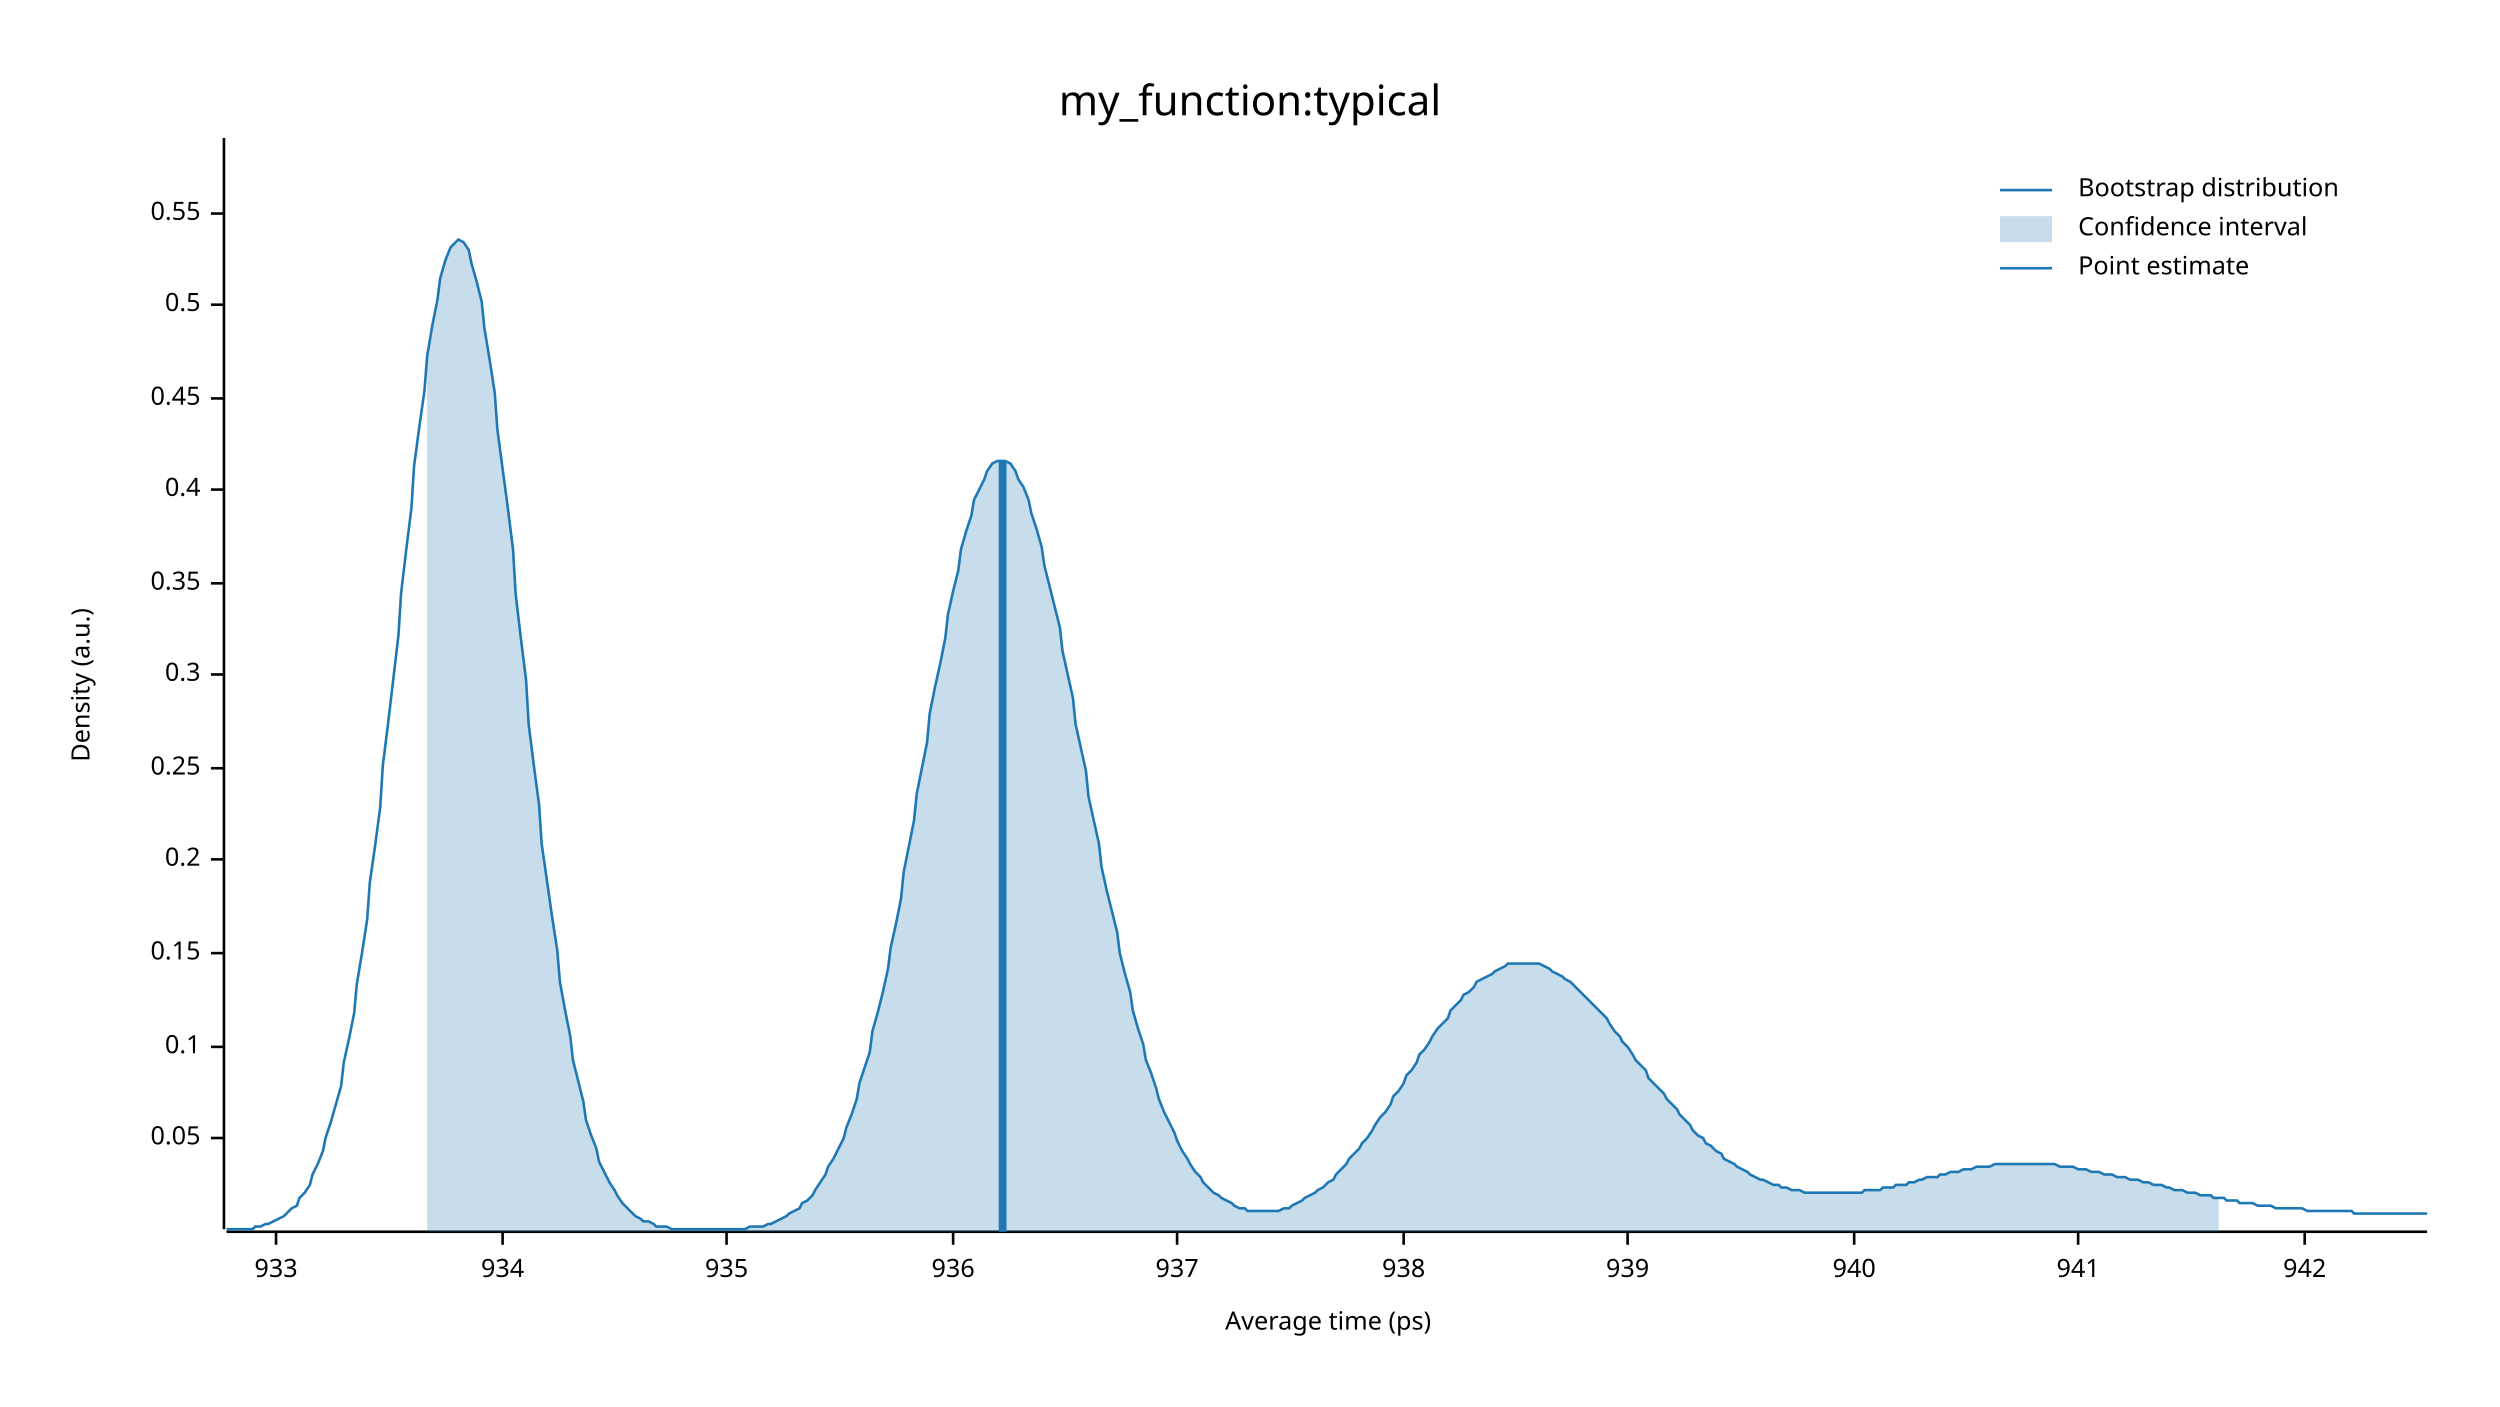
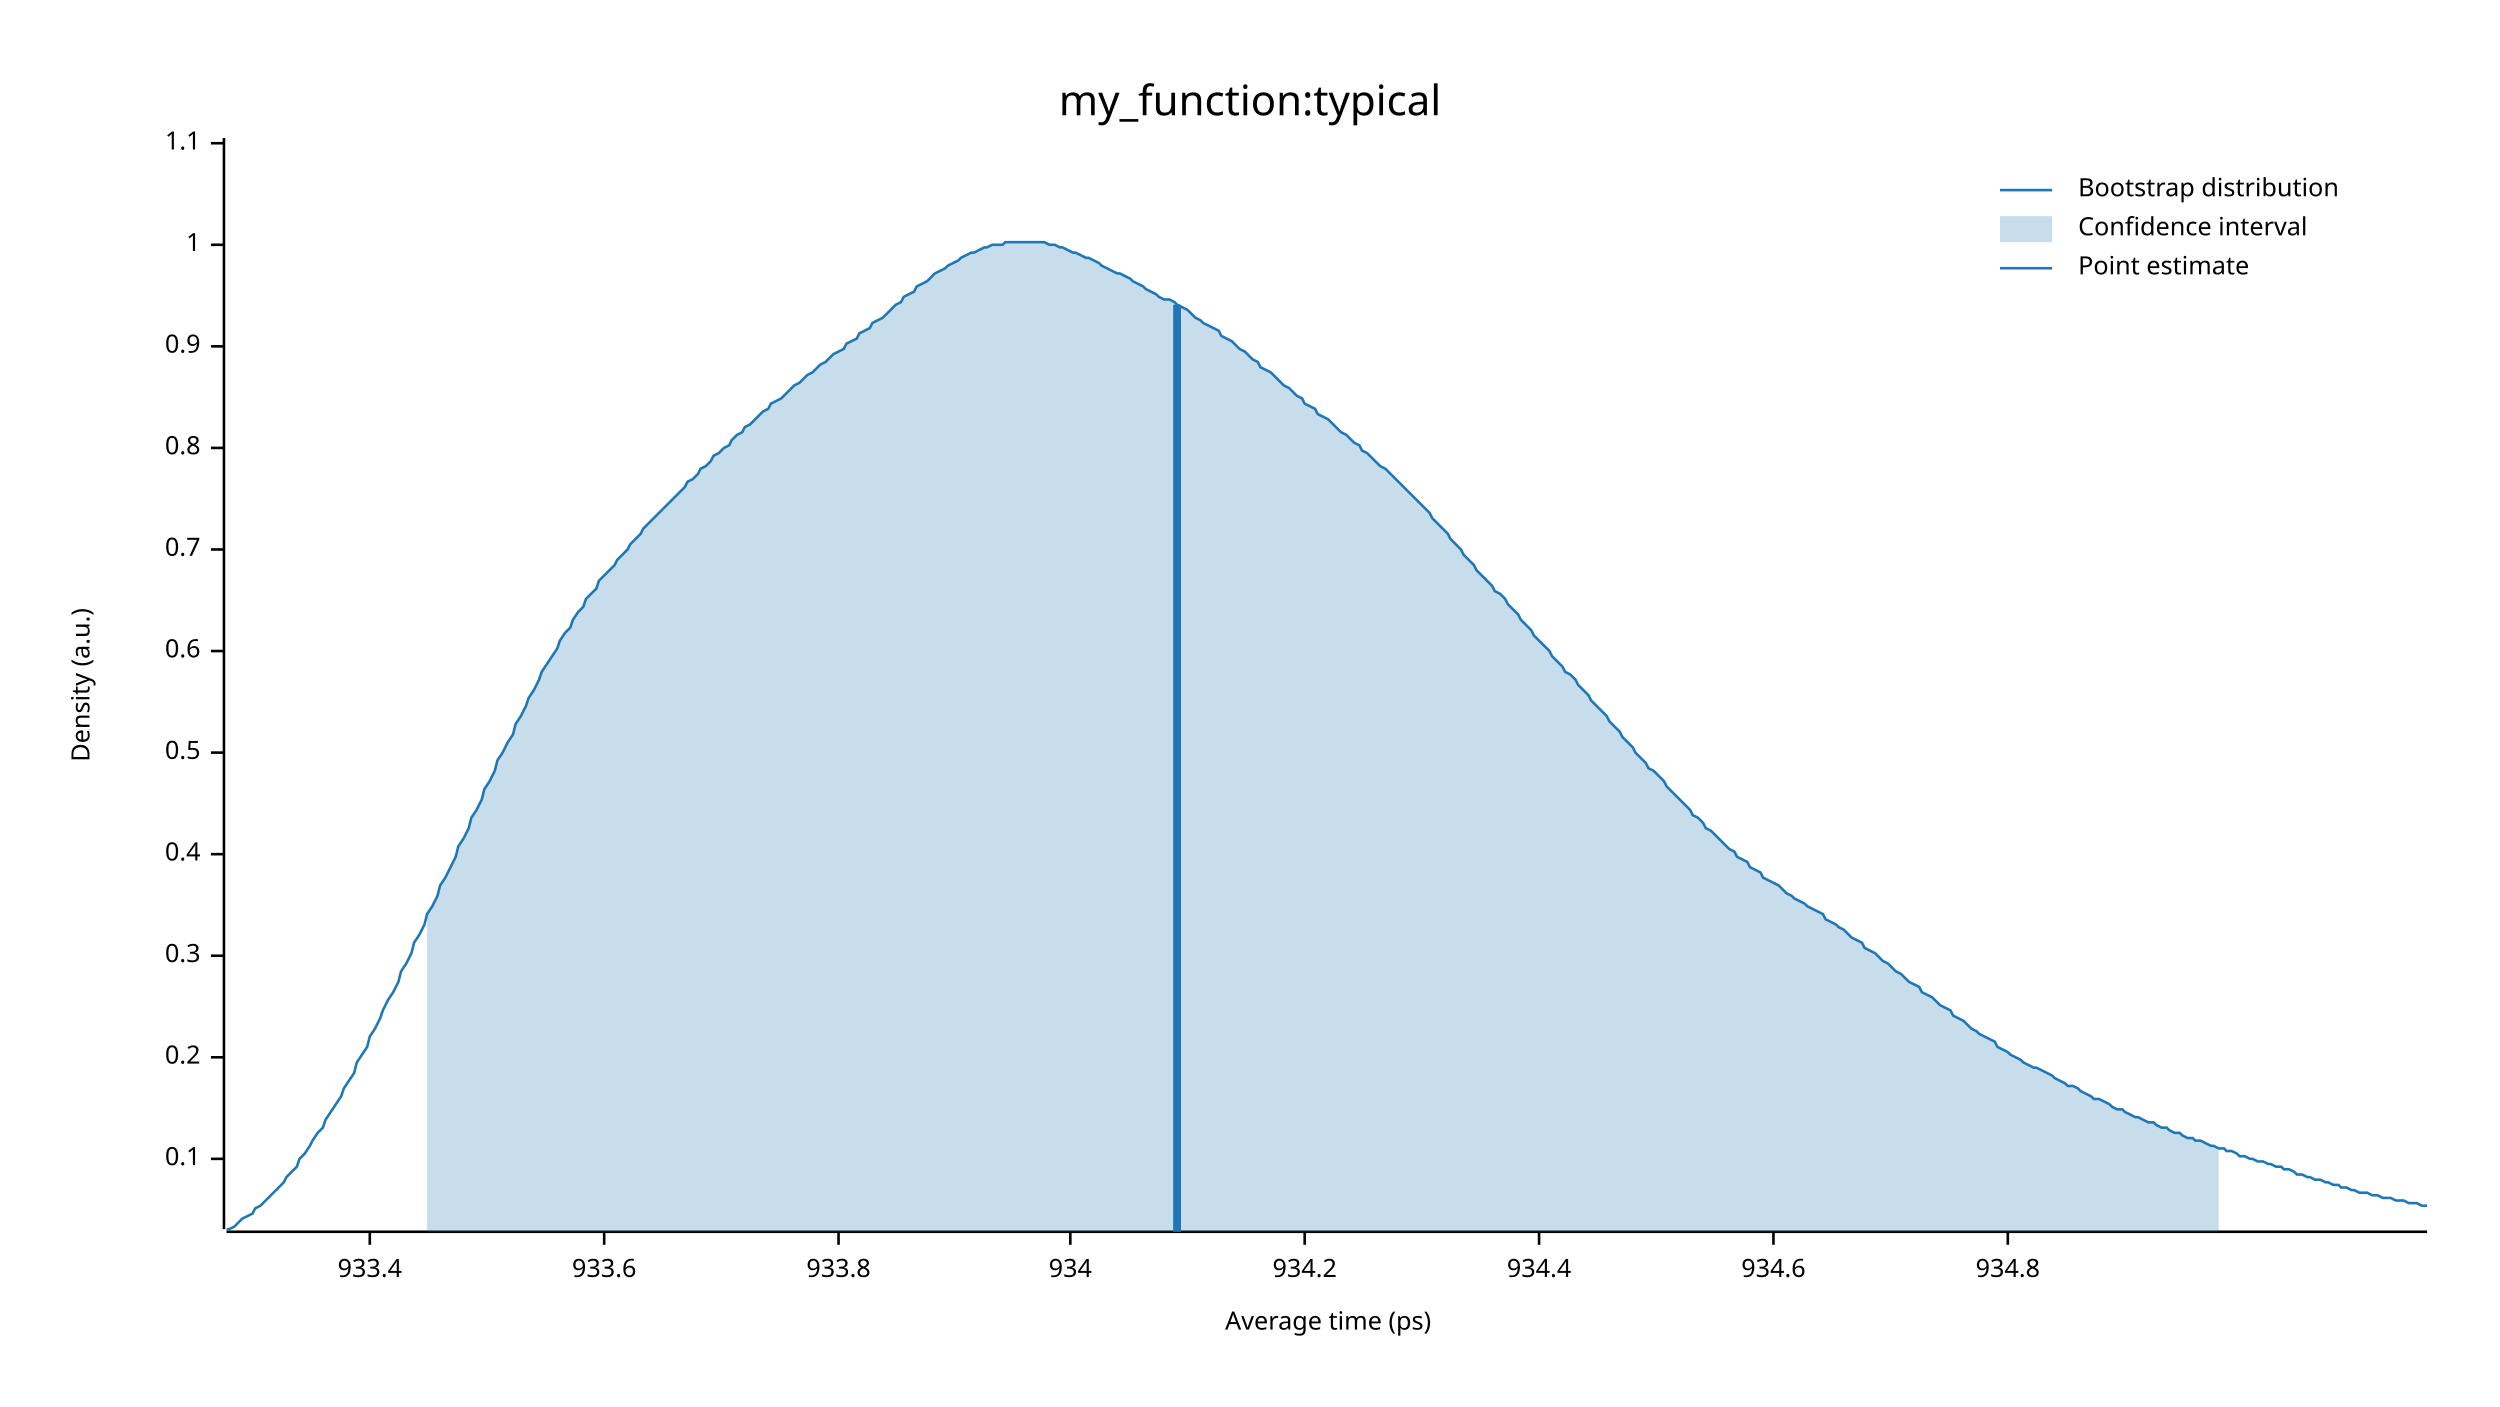
<svg xmlns="http://www.w3.org/2000/svg" width="960" height="540" viewBox="0 0 960 540">
  <text x="480" y="32" dy="0.76em" text-anchor="middle" font-family="sans-serif" font-size="16.129" opacity="1" fill="#000000">
my_function:typical
</text>
  <text x="27" y="263" dy="0.76em" text-anchor="middle" font-family="sans-serif" font-size="9.677" opacity="1" fill="#000000" transform="rotate(270, 27, 263)">
Density (a.u.)
</text>
  <text x="510" y="513" dy="-0.5ex" text-anchor="middle" font-family="sans-serif" font-size="9.677" opacity="1" fill="#000000">
Average time (ps)
</text>
  <polyline fill="none" opacity="1" stroke="#000000" stroke-width="1" points="86,53 86,472 " />
-   <text x="77" y="437" dy="0.5ex" text-anchor="end" font-family="sans-serif" font-size="9.677" opacity="1" fill="#000000">
- 0.05
- </text>
-   <polyline fill="none" opacity="1" stroke="#000000" stroke-width="1" points="81,437 86,437 " />
-   <text x="77" y="402" dy="0.5ex" text-anchor="end" font-family="sans-serif" font-size="9.677" opacity="1" fill="#000000">
+   <text x="77" y="445" dy="0.5ex" text-anchor="end" font-family="sans-serif" font-size="9.677" opacity="1" fill="#000000">
0.1
</text>
-   <polyline fill="none" opacity="1" stroke="#000000" stroke-width="1" points="81,402 86,402 " />
-   <text x="77" y="366" dy="0.5ex" text-anchor="end" font-family="sans-serif" font-size="9.677" opacity="1" fill="#000000">
- 0.15
- </text>
-   <polyline fill="none" opacity="1" stroke="#000000" stroke-width="1" points="81,366 86,366 " />
-   <text x="77" y="330" dy="0.5ex" text-anchor="end" font-family="sans-serif" font-size="9.677" opacity="1" fill="#000000">
+   <polyline fill="none" opacity="1" stroke="#000000" stroke-width="1" points="81,445 86,445 " />
+   <text x="77" y="406" dy="0.5ex" text-anchor="end" font-family="sans-serif" font-size="9.677" opacity="1" fill="#000000">
0.2
</text>
-   <polyline fill="none" opacity="1" stroke="#000000" stroke-width="1" points="81,330 86,330 " />
-   <text x="77" y="295" dy="0.5ex" text-anchor="end" font-family="sans-serif" font-size="9.677" opacity="1" fill="#000000">
- 0.25
- </text>
-   <polyline fill="none" opacity="1" stroke="#000000" stroke-width="1" points="81,295 86,295 " />
-   <text x="77" y="259" dy="0.5ex" text-anchor="end" font-family="sans-serif" font-size="9.677" opacity="1" fill="#000000">
+   <polyline fill="none" opacity="1" stroke="#000000" stroke-width="1" points="81,406 86,406 " />
+   <text x="77" y="367" dy="0.5ex" text-anchor="end" font-family="sans-serif" font-size="9.677" opacity="1" fill="#000000">
0.3
</text>
-   <polyline fill="none" opacity="1" stroke="#000000" stroke-width="1" points="81,259 86,259 " />
-   <text x="77" y="224" dy="0.5ex" text-anchor="end" font-family="sans-serif" font-size="9.677" opacity="1" fill="#000000">
- 0.35
- </text>
-   <polyline fill="none" opacity="1" stroke="#000000" stroke-width="1" points="81,224 86,224 " />
-   <text x="77" y="188" dy="0.5ex" text-anchor="end" font-family="sans-serif" font-size="9.677" opacity="1" fill="#000000">
+   <polyline fill="none" opacity="1" stroke="#000000" stroke-width="1" points="81,367 86,367 " />
+   <text x="77" y="328" dy="0.5ex" text-anchor="end" font-family="sans-serif" font-size="9.677" opacity="1" fill="#000000">
0.4
</text>
-   <polyline fill="none" opacity="1" stroke="#000000" stroke-width="1" points="81,188 86,188 " />
-   <text x="77" y="153" dy="0.5ex" text-anchor="end" font-family="sans-serif" font-size="9.677" opacity="1" fill="#000000">
- 0.45
- </text>
-   <polyline fill="none" opacity="1" stroke="#000000" stroke-width="1" points="81,153 86,153 " />
-   <text x="77" y="117" dy="0.5ex" text-anchor="end" font-family="sans-serif" font-size="9.677" opacity="1" fill="#000000">
+   <polyline fill="none" opacity="1" stroke="#000000" stroke-width="1" points="81,328 86,328 " />
+   <text x="77" y="289" dy="0.5ex" text-anchor="end" font-family="sans-serif" font-size="9.677" opacity="1" fill="#000000">
0.5
</text>
-   <polyline fill="none" opacity="1" stroke="#000000" stroke-width="1" points="81,117 86,117 " />
-   <text x="77" y="82" dy="0.5ex" text-anchor="end" font-family="sans-serif" font-size="9.677" opacity="1" fill="#000000">
- 0.55
+   <polyline fill="none" opacity="1" stroke="#000000" stroke-width="1" points="81,289 86,289 " />
+   <text x="77" y="250" dy="0.5ex" text-anchor="end" font-family="sans-serif" font-size="9.677" opacity="1" fill="#000000">
+ 0.6
</text>
-   <polyline fill="none" opacity="1" stroke="#000000" stroke-width="1" points="81,82 86,82 " />
+   <polyline fill="none" opacity="1" stroke="#000000" stroke-width="1" points="81,250 86,250 " />
+   <text x="77" y="211" dy="0.5ex" text-anchor="end" font-family="sans-serif" font-size="9.677" opacity="1" fill="#000000">
+ 0.7
+ </text>
+   <polyline fill="none" opacity="1" stroke="#000000" stroke-width="1" points="81,211 86,211 " />
+   <text x="77" y="172" dy="0.5ex" text-anchor="end" font-family="sans-serif" font-size="9.677" opacity="1" fill="#000000">
+ 0.8
+ </text>
+   <polyline fill="none" opacity="1" stroke="#000000" stroke-width="1" points="81,172 86,172 " />
+   <text x="77" y="133" dy="0.5ex" text-anchor="end" font-family="sans-serif" font-size="9.677" opacity="1" fill="#000000">
+ 0.9
+ </text>
+   <polyline fill="none" opacity="1" stroke="#000000" stroke-width="1" points="81,133 86,133 " />
+   <text x="77" y="94" dy="0.5ex" text-anchor="end" font-family="sans-serif" font-size="9.677" opacity="1" fill="#000000">
+ 1
+ </text>
+   <polyline fill="none" opacity="1" stroke="#000000" stroke-width="1" points="81,94 86,94 " />
+   <text x="77" y="55" dy="0.5ex" text-anchor="end" font-family="sans-serif" font-size="9.677" opacity="1" fill="#000000">
+ 1.1
+ </text>
+   <polyline fill="none" opacity="1" stroke="#000000" stroke-width="1" points="81,55 86,55 " />
  <polyline fill="none" opacity="1" stroke="#000000" stroke-width="1" points="87,473 932,473 " />
-   <text x="106" y="483" dy="0.76em" text-anchor="middle" font-family="sans-serif" font-size="9.677" opacity="1" fill="#000000">
- 933
+   <text x="142" y="483" dy="0.76em" text-anchor="middle" font-family="sans-serif" font-size="9.677" opacity="1" fill="#000000">
+ 933.4
</text>
-   <polyline fill="none" opacity="1" stroke="#000000" stroke-width="1" points="106,473 106,478 " />
-   <text x="193" y="483" dy="0.76em" text-anchor="middle" font-family="sans-serif" font-size="9.677" opacity="1" fill="#000000">
+   <polyline fill="none" opacity="1" stroke="#000000" stroke-width="1" points="142,473 142,478 " />
+   <text x="232" y="483" dy="0.76em" text-anchor="middle" font-family="sans-serif" font-size="9.677" opacity="1" fill="#000000">
+ 933.6
+ </text>
+   <polyline fill="none" opacity="1" stroke="#000000" stroke-width="1" points="232,473 232,478 " />
+   <text x="322" y="483" dy="0.76em" text-anchor="middle" font-family="sans-serif" font-size="9.677" opacity="1" fill="#000000">
+ 933.8
+ </text>
+   <polyline fill="none" opacity="1" stroke="#000000" stroke-width="1" points="322,473 322,478 " />
+   <text x="411" y="483" dy="0.76em" text-anchor="middle" font-family="sans-serif" font-size="9.677" opacity="1" fill="#000000">
934
</text>
-   <polyline fill="none" opacity="1" stroke="#000000" stroke-width="1" points="193,473 193,478 " />
-   <text x="279" y="483" dy="0.76em" text-anchor="middle" font-family="sans-serif" font-size="9.677" opacity="1" fill="#000000">
- 935
+   <polyline fill="none" opacity="1" stroke="#000000" stroke-width="1" points="411,473 411,478 " />
+   <text x="501" y="483" dy="0.76em" text-anchor="middle" font-family="sans-serif" font-size="9.677" opacity="1" fill="#000000">
+ 934.2
</text>
-   <polyline fill="none" opacity="1" stroke="#000000" stroke-width="1" points="279,473 279,478 " />
-   <text x="366" y="483" dy="0.76em" text-anchor="middle" font-family="sans-serif" font-size="9.677" opacity="1" fill="#000000">
- 936
+   <polyline fill="none" opacity="1" stroke="#000000" stroke-width="1" points="501,473 501,478 " />
+   <text x="591" y="483" dy="0.76em" text-anchor="middle" font-family="sans-serif" font-size="9.677" opacity="1" fill="#000000">
+ 934.4
</text>
-   <polyline fill="none" opacity="1" stroke="#000000" stroke-width="1" points="366,473 366,478 " />
-   <text x="452" y="483" dy="0.76em" text-anchor="middle" font-family="sans-serif" font-size="9.677" opacity="1" fill="#000000">
- 937
+   <polyline fill="none" opacity="1" stroke="#000000" stroke-width="1" points="591,473 591,478 " />
+   <text x="681" y="483" dy="0.76em" text-anchor="middle" font-family="sans-serif" font-size="9.677" opacity="1" fill="#000000">
+ 934.6
</text>
-   <polyline fill="none" opacity="1" stroke="#000000" stroke-width="1" points="452,473 452,478 " />
-   <text x="539" y="483" dy="0.76em" text-anchor="middle" font-family="sans-serif" font-size="9.677" opacity="1" fill="#000000">
- 938
+   <polyline fill="none" opacity="1" stroke="#000000" stroke-width="1" points="681,473 681,478 " />
+   <text x="771" y="483" dy="0.76em" text-anchor="middle" font-family="sans-serif" font-size="9.677" opacity="1" fill="#000000">
+ 934.8
</text>
-   <polyline fill="none" opacity="1" stroke="#000000" stroke-width="1" points="539,473 539,478 " />
-   <text x="625" y="483" dy="0.76em" text-anchor="middle" font-family="sans-serif" font-size="9.677" opacity="1" fill="#000000">
- 939
- </text>
-   <polyline fill="none" opacity="1" stroke="#000000" stroke-width="1" points="625,473 625,478 " />
-   <text x="712" y="483" dy="0.76em" text-anchor="middle" font-family="sans-serif" font-size="9.677" opacity="1" fill="#000000">
- 940
- </text>
-   <polyline fill="none" opacity="1" stroke="#000000" stroke-width="1" points="712,473 712,478 " />
-   <text x="798" y="483" dy="0.76em" text-anchor="middle" font-family="sans-serif" font-size="9.677" opacity="1" fill="#000000">
- 941
- </text>
-   <polyline fill="none" opacity="1" stroke="#000000" stroke-width="1" points="798,473 798,478 " />
-   <text x="885" y="483" dy="0.76em" text-anchor="middle" font-family="sans-serif" font-size="9.677" opacity="1" fill="#000000">
- 942
- </text>
-   <polyline fill="none" opacity="1" stroke="#000000" stroke-width="1" points="885,473 885,478 " />
-   <polyline fill="none" opacity="1" stroke="#1F78B4" stroke-width="1" points="87,472 88,472 90,472 92,472 93,472 95,472 97,472 98,471 100,471 102,470 103,470 105,469 107,468 109,467 110,466 112,464 114,463 115,460 117,458 119,455 120,451 122,447 124,442 125,437 127,431 129,424 131,417 132,408 134,399 136,389 137,378 139,366 141,353 142,339 144,325 146,310 147,294 149,278 151,261 153,244 154,228 156,211 158,195 159,179 161,164 163,150 164,137 166,125 168,115 169,107 171,100 173,95 175,93 176,92 178,93 180,96 181,101 183,108 185,116 186,126 188,138 190,151 191,165 193,180 195,195 197,211 198,228 200,245 202,261 203,278 205,294 207,309 208,324 210,338 212,352 214,365 215,377 217,388 219,398 220,407 222,415 224,423 225,430 227,436 229,441 230,446 232,450 234,454 236,457 237,459 239,462 241,464 242,465 244,467 246,468 247,469 249,469 251,470 252,471 254,471 256,471 258,472 259,472 261,472 263,472 264,472 266,472 268,472 269,472 271,472 273,472 274,472 276,472 278,472 280,472 281,472 283,472 285,472 286,472 288,471 290,471 291,471 293,471 295,470 296,470 298,469 300,468 302,467 303,466 305,465 307,464 308,462 310,461 312,459 313,457 315,454 317,451 318,448 320,445 322,441 324,437 325,433 327,428 329,422 330,416 332,410 334,404 335,396 337,389 339,381 341,372 342,364 344,355 346,345 347,335 349,325 351,315 352,305 354,295 356,285 357,274 359,264 361,255 363,245 364,236 366,227 368,219 369,211 371,204 373,198 374,192 376,188 378,184 379,181 381,178 383,177 385,177 386,177 388,178 390,181 391,184 393,187 395,192 396,197 398,203 400,210 401,217 403,225 405,233 407,241 408,250 410,259 412,268 413,278 415,287 417,296 418,306 420,315 422,324 423,333 425,342 427,350 429,358 430,366 432,374 434,381 435,388 437,395 439,401 440,407 442,412 444,418 445,422 447,427 449,431 451,435 452,438 454,442 456,445 457,447 459,450 461,452 462,454 464,456 466,458 468,459 469,460 471,461 473,462 474,463 476,464 478,464 479,465 481,465 483,465 484,465 486,465 488,465 490,465 491,465 493,464 495,464 496,463 498,462 500,461 501,460 503,459 505,458 506,457 508,456 510,454 512,453 513,451 515,449 517,447 518,445 520,443 522,441 523,439 525,437 527,434 528,432 530,429 532,427 534,424 535,421 537,419 539,416 540,413 542,411 544,408 545,405 547,403 549,400 550,398 552,395 554,393 556,391 557,388 559,386 561,384 562,382 564,381 566,379 567,377 569,376 571,375 573,374 574,373 576,372 578,371 579,370 581,370 583,370 584,370 586,370 588,370 589,370 591,370 593,371 595,372 596,373 598,374 600,375 601,376 603,377 605,379 606,380 608,382 610,384 611,385 613,387 615,389 617,391 618,393 620,396 622,398 623,400 625,402 627,405 628,407 630,409 632,411 633,414 635,416 637,418 639,420 640,422 642,424 644,426 645,428 647,430 649,432 650,434 652,436 654,437 655,439 657,440 659,442 661,443 662,445 664,446 666,447 667,448 669,449 671,450 672,451 674,452 676,453 677,453 679,454 681,455 683,455 684,456 686,456 688,457 689,457 691,457 693,458 694,458 696,458 698,458 700,458 701,458 703,458 705,458 706,458 708,458 710,458 711,458 713,458 715,458 716,457 718,457 720,457 722,457 723,456 725,456 727,456 728,455 730,455 732,455 733,454 735,454 737,453 738,453 740,452 742,452 744,452 745,451 747,451 749,450 750,450 752,450 754,449 755,449 757,449 759,448 760,448 762,448 764,448 766,447 767,447 769,447 771,447 772,447 774,447 776,447 777,447 779,447 781,447 782,447 784,447 786,447 788,447 789,447 791,448 793,448 794,448 796,448 798,449 799,449 801,449 803,450 804,450 806,450 808,451 810,451 811,451 813,452 815,452 816,452 818,453 820,453 821,453 823,454 825,454 827,455 828,455 830,455 832,456 833,456 835,457 837,457 838,457 840,458 842,458 843,458 845,459 847,459 849,459 850,460 852,460 854,460 855,461 857,461 859,461 860,462 862,462 864,462 865,462 867,463 869,463 871,463 872,463 874,464 876,464 877,464 879,464 881,464 882,464 884,464 886,465 887,465 889,465 891,465 893,465 894,465 896,465 898,465 899,465 901,465 903,465 904,466 906,466 908,466 909,466 911,466 913,466 915,466 916,466 918,466 920,466 921,466 923,466 925,466 926,466 928,466 930,466 932,466 " />
-   <polygon opacity="0.25" fill="#1F78B4" points="164,137 166,125 168,115 169,107 171,100 173,95 175,93 176,92 178,93 180,96 181,101 183,108 185,116 186,126 188,138 190,151 191,165 193,180 195,195 197,211 198,228 200,245 202,261 203,278 205,294 207,309 208,324 210,338 212,352 214,365 215,377 217,388 219,398 220,407 222,415 224,423 225,430 227,436 229,441 230,446 232,450 234,454 236,457 237,459 239,462 241,464 242,465 244,467 246,468 247,469 249,469 251,470 252,471 254,471 256,471 258,472 259,472 261,472 263,472 264,472 266,472 268,472 269,472 271,472 273,472 274,472 276,472 278,472 280,472 281,472 283,472 285,472 286,472 288,471 290,471 291,471 293,471 295,470 296,470 298,469 300,468 302,467 303,466 305,465 307,464 308,462 310,461 312,459 313,457 315,454 317,451 318,448 320,445 322,441 324,437 325,433 327,428 329,422 330,416 332,410 334,404 335,396 337,389 339,381 341,372 342,364 344,355 346,345 347,335 349,325 351,315 352,305 354,295 356,285 357,274 359,264 361,255 363,245 364,236 366,227 368,219 369,211 371,204 373,198 374,192 376,188 378,184 379,181 381,178 383,177 385,177 386,177 388,178 390,181 391,184 393,187 395,192 396,197 398,203 400,210 401,217 403,225 405,233 407,241 408,250 410,259 412,268 413,278 415,287 417,296 418,306 420,315 422,324 423,333 425,342 427,350 429,358 430,366 432,374 434,381 435,388 437,395 439,401 440,407 442,412 444,418 445,422 447,427 449,431 451,435 452,438 454,442 456,445 457,447 459,450 461,452 462,454 464,456 466,458 468,459 469,460 471,461 473,462 474,463 476,464 478,464 479,465 481,465 483,465 484,465 486,465 488,465 490,465 491,465 493,464 495,464 496,463 498,462 500,461 501,460 503,459 505,458 506,457 508,456 510,454 512,453 513,451 515,449 517,447 518,445 520,443 522,441 523,439 525,437 527,434 528,432 530,429 532,427 534,424 535,421 537,419 539,416 540,413 542,411 544,408 545,405 547,403 549,400 550,398 552,395 554,393 556,391 557,388 559,386 561,384 562,382 564,381 566,379 567,377 569,376 571,375 573,374 574,373 576,372 578,371 579,370 581,370 583,370 584,370 586,370 588,370 589,370 591,370 593,371 595,372 596,373 598,374 600,375 601,376 603,377 605,379 606,380 608,382 610,384 611,385 613,387 615,389 617,391 618,393 620,396 622,398 623,400 625,402 627,405 628,407 630,409 632,411 633,414 635,416 637,418 639,420 640,422 642,424 644,426 645,428 647,430 649,432 650,434 652,436 654,437 655,439 657,440 659,442 661,443 662,445 664,446 666,447 667,448 669,449 671,450 672,451 674,452 676,453 677,453 679,454 681,455 683,455 684,456 686,456 688,457 689,457 691,457 693,458 694,458 696,458 698,458 700,458 701,458 703,458 705,458 706,458 708,458 710,458 711,458 713,458 715,458 716,457 718,457 720,457 722,457 723,456 725,456 727,456 728,455 730,455 732,455 733,454 735,454 737,453 738,453 740,452 742,452 744,452 745,451 747,451 749,450 750,450 752,450 754,449 755,449 757,449 759,448 760,448 762,448 764,448 766,447 767,447 769,447 771,447 772,447 774,447 776,447 777,447 779,447 781,447 782,447 784,447 786,447 788,447 789,447 791,448 793,448 794,448 796,448 798,449 799,449 801,449 803,450 804,450 806,450 808,451 810,451 811,451 813,452 815,452 816,452 818,453 820,453 821,453 823,454 825,454 827,455 828,455 830,455 832,456 833,456 835,457 837,457 838,457 840,458 842,458 843,458 845,459 847,459 849,459 850,460 852,460 852,473 164,473 " />
-   <polyline fill="none" opacity="1" stroke="#1F78B4" stroke-width="3" points="385,473 385,177 " />
+   <polyline fill="none" opacity="1" stroke="#000000" stroke-width="1" points="771,473 771,478 " />
+   <polyline fill="none" opacity="1" stroke="#1F78B4" stroke-width="1" points="87,472 88,472 90,471 92,469 93,468 95,467 97,466 98,464 100,463 102,461 103,460 105,458 107,456 109,454 110,452 112,450 114,448 115,445 117,443 119,440 120,438 122,435 124,433 125,430 127,427 129,424 131,421 132,418 134,415 136,412 137,408 139,405 141,402 142,398 144,395 146,391 147,388 149,384 151,381 153,377 154,373 156,370 158,366 159,362 161,359 163,355 164,351 166,348 168,344 169,340 171,337 173,333 175,329 176,325 178,322 180,318 181,314 183,311 185,307 186,303 188,300 190,296 191,292 193,289 195,285 197,282 198,278 200,275 202,271 203,268 205,265 207,261 208,258 210,255 212,252 214,249 215,246 217,243 219,241 220,238 222,235 224,233 225,230 227,228 229,226 230,223 232,221 234,219 236,217 237,215 239,213 241,211 242,209 244,207 246,205 247,203 249,201 251,199 252,198 254,196 256,194 258,192 259,191 261,189 263,187 264,185 266,184 268,182 269,180 271,179 273,177 274,175 276,174 278,172 280,171 281,169 283,167 285,166 286,164 288,163 290,161 291,160 293,158 295,157 296,155 298,154 300,153 302,151 303,150 305,148 307,147 308,146 310,144 312,143 313,142 315,140 317,139 318,138 320,136 322,135 324,134 325,132 327,131 329,130 330,128 332,127 334,126 335,124 337,123 339,122 341,120 342,119 344,117 346,116 347,114 349,113 351,112 352,110 354,109 356,108 357,107 359,105 361,104 363,103 364,102 366,101 368,100 369,99 371,98 373,97 374,97 376,96 378,95 379,95 381,94 383,94 385,94 386,93 388,93 390,93 391,93 393,93 395,93 396,93 398,93 400,93 401,93 403,94 405,94 407,95 408,95 410,96 412,97 413,97 415,98 417,99 418,99 420,100 422,101 423,102 425,103 427,104 429,105 430,105 432,106 434,107 435,108 437,109 439,110 440,111 442,112 444,113 445,114 447,115 449,115 451,116 452,117 454,118 456,119 457,120 459,122 461,123 462,124 464,125 466,126 468,127 469,129 471,130 473,131 474,132 476,134 478,135 479,136 481,138 483,139 484,141 486,142 488,143 490,145 491,146 493,148 495,149 496,150 498,152 500,153 501,155 503,156 505,157 506,159 508,160 510,161 512,163 513,164 515,166 517,167 518,168 520,170 522,171 523,173 525,174 527,176 528,177 530,179 532,180 534,182 535,183 537,185 539,187 540,188 542,190 544,192 545,193 547,195 549,197 550,199 552,201 554,203 556,205 557,207 559,209 561,211 562,213 564,215 566,217 567,219 569,221 571,223 573,225 574,227 576,228 578,230 579,232 581,234 583,236 584,238 586,240 588,242 589,244 591,246 593,248 595,250 596,252 598,254 600,256 601,258 603,259 605,261 606,263 608,265 610,267 611,269 613,271 615,273 617,275 618,277 620,279 622,281 623,283 625,285 627,287 628,289 630,291 632,293 633,295 635,296 637,298 639,300 640,302 642,304 644,306 645,307 647,309 649,311 650,313 652,314 654,316 655,318 657,319 659,321 661,323 662,324 664,326 666,327 667,329 669,330 671,331 672,333 674,334 676,335 677,337 679,338 681,339 683,340 684,341 686,343 688,344 689,345 691,346 693,347 694,348 696,349 698,350 700,351 701,353 703,354 705,355 706,356 708,357 710,359 711,360 713,361 715,362 716,364 718,365 720,366 722,368 723,369 725,370 727,372 728,373 730,374 732,376 733,377 735,378 737,379 738,381 740,382 742,383 744,385 745,386 747,387 749,388 750,390 752,391 754,392 755,393 757,395 759,396 760,397 762,398 764,399 766,400 767,402 769,403 771,404 772,405 774,406 776,407 777,408 779,409 781,410 782,410 784,411 786,412 788,413 789,414 791,415 793,416 794,417 796,417 798,418 799,419 801,420 803,421 804,422 806,422 808,423 810,424 811,425 813,426 815,426 816,427 818,428 820,429 821,429 823,430 825,431 827,431 828,432 830,433 832,433 833,434 835,435 837,435 838,436 840,437 842,437 843,438 845,438 847,439 849,440 850,440 852,441 854,441 855,442 857,442 859,443 860,444 862,444 864,445 865,445 867,446 869,446 871,447 872,447 874,448 876,448 877,449 879,449 881,450 882,451 884,451 886,452 887,452 889,453 891,453 893,454 894,454 896,455 898,455 899,456 901,456 903,457 904,457 906,458 908,458 909,458 911,459 913,459 915,460 916,460 918,460 920,461 921,461 923,461 925,462 926,462 928,462 930,463 932,463 " />
+   <polygon opacity="0.25" fill="#1F78B4" points="164,351 166,348 168,344 169,340 171,337 173,333 175,329 176,325 178,322 180,318 181,314 183,311 185,307 186,303 188,300 190,296 191,292 193,289 195,285 197,282 198,278 200,275 202,271 203,268 205,265 207,261 208,258 210,255 212,252 214,249 215,246 217,243 219,241 220,238 222,235 224,233 225,230 227,228 229,226 230,223 232,221 234,219 236,217 237,215 239,213 241,211 242,209 244,207 246,205 247,203 249,201 251,199 252,198 254,196 256,194 258,192 259,191 261,189 263,187 264,185 266,184 268,182 269,180 271,179 273,177 274,175 276,174 278,172 280,171 281,169 283,167 285,166 286,164 288,163 290,161 291,160 293,158 295,157 296,155 298,154 300,153 302,151 303,150 305,148 307,147 308,146 310,144 312,143 313,142 315,140 317,139 318,138 320,136 322,135 324,134 325,132 327,131 329,130 330,128 332,127 334,126 335,124 337,123 339,122 341,120 342,119 344,117 346,116 347,114 349,113 351,112 352,110 354,109 356,108 357,107 359,105 361,104 363,103 364,102 366,101 368,100 369,99 371,98 373,97 374,97 376,96 378,95 379,95 381,94 383,94 385,94 386,93 388,93 390,93 391,93 393,93 395,93 396,93 398,93 400,93 401,93 403,94 405,94 407,95 408,95 410,96 412,97 413,97 415,98 417,99 418,99 420,100 422,101 423,102 425,103 427,104 429,105 430,105 432,106 434,107 435,108 437,109 439,110 440,111 442,112 444,113 445,114 447,115 449,115 451,116 452,117 454,118 456,119 457,120 459,122 461,123 462,124 464,125 466,126 468,127 469,129 471,130 473,131 474,132 476,134 478,135 479,136 481,138 483,139 484,141 486,142 488,143 490,145 491,146 493,148 495,149 496,150 498,152 500,153 501,155 503,156 505,157 506,159 508,160 510,161 512,163 513,164 515,166 517,167 518,168 520,170 522,171 523,173 525,174 527,176 528,177 530,179 532,180 534,182 535,183 537,185 539,187 540,188 542,190 544,192 545,193 547,195 549,197 550,199 552,201 554,203 556,205 557,207 559,209 561,211 562,213 564,215 566,217 567,219 569,221 571,223 573,225 574,227 576,228 578,230 579,232 581,234 583,236 584,238 586,240 588,242 589,244 591,246 593,248 595,250 596,252 598,254 600,256 601,258 603,259 605,261 606,263 608,265 610,267 611,269 613,271 615,273 617,275 618,277 620,279 622,281 623,283 625,285 627,287 628,289 630,291 632,293 633,295 635,296 637,298 639,300 640,302 642,304 644,306 645,307 647,309 649,311 650,313 652,314 654,316 655,318 657,319 659,321 661,323 662,324 664,326 666,327 667,329 669,330 671,331 672,333 674,334 676,335 677,337 679,338 681,339 683,340 684,341 686,343 688,344 689,345 691,346 693,347 694,348 696,349 698,350 700,351 701,353 703,354 705,355 706,356 708,357 710,359 711,360 713,361 715,362 716,364 718,365 720,366 722,368 723,369 725,370 727,372 728,373 730,374 732,376 733,377 735,378 737,379 738,381 740,382 742,383 744,385 745,386 747,387 749,388 750,390 752,391 754,392 755,393 757,395 759,396 760,397 762,398 764,399 766,400 767,402 769,403 771,404 772,405 774,406 776,407 777,408 779,409 781,410 782,410 784,411 786,412 788,413 789,414 791,415 793,416 794,417 796,417 798,418 799,419 801,420 803,421 804,422 806,422 808,423 810,424 811,425 813,426 815,426 816,427 818,428 820,429 821,429 823,430 825,431 827,431 828,432 830,433 832,433 833,434 835,435 837,435 838,436 840,437 842,437 843,438 845,438 847,439 849,440 850,440 852,441 852,473 164,473 " />
+   <polyline fill="none" opacity="1" stroke="#1F78B4" stroke-width="3" points="452,473 452,117 " />
  <text x="798" y="68" dy="0.76em" text-anchor="start" font-family="sans-serif" font-size="9.677" opacity="1" fill="#000000">
Bootstrap distribution
</text>
  <text x="798" y="83" dy="0.76em" text-anchor="start" font-family="sans-serif" font-size="9.677" opacity="1" fill="#000000">
Confidence interval
</text>
  <text x="798" y="98" dy="0.76em" text-anchor="start" font-family="sans-serif" font-size="9.677" opacity="1" fill="#000000">
Point estimate
</text>
  <polyline fill="none" opacity="1" stroke="#1F78B4" stroke-width="1" points="768,73 788,73 " />
  <rect x="768" y="83" width="20" height="10" opacity="0.25" fill="#1F78B4" stroke="none" />
  <polyline fill="none" opacity="1" stroke="#1F78B4" stroke-width="1" points="768,103 788,103 " />
</svg>
